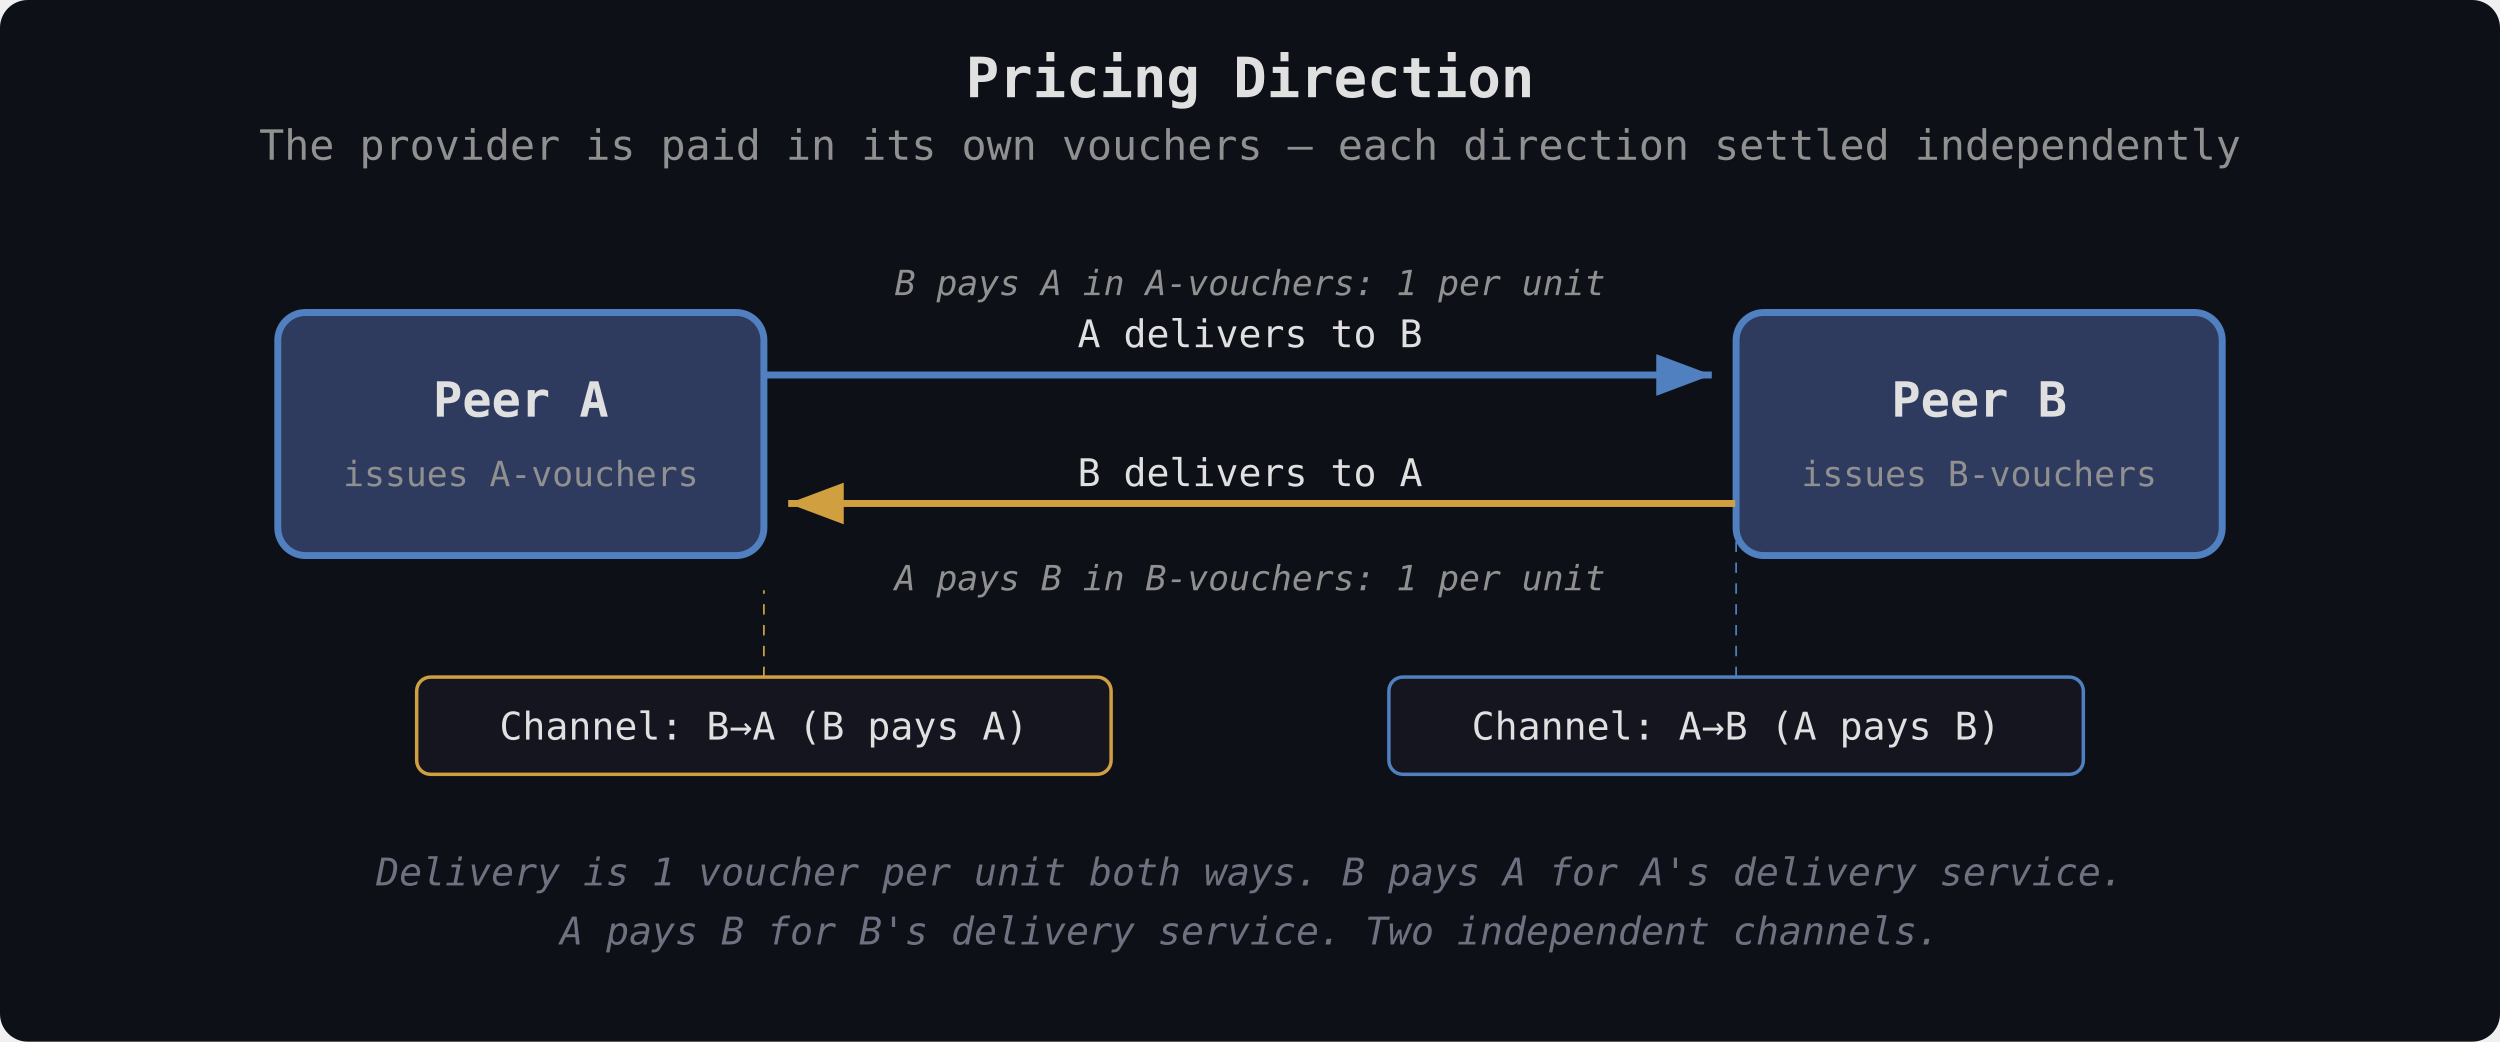
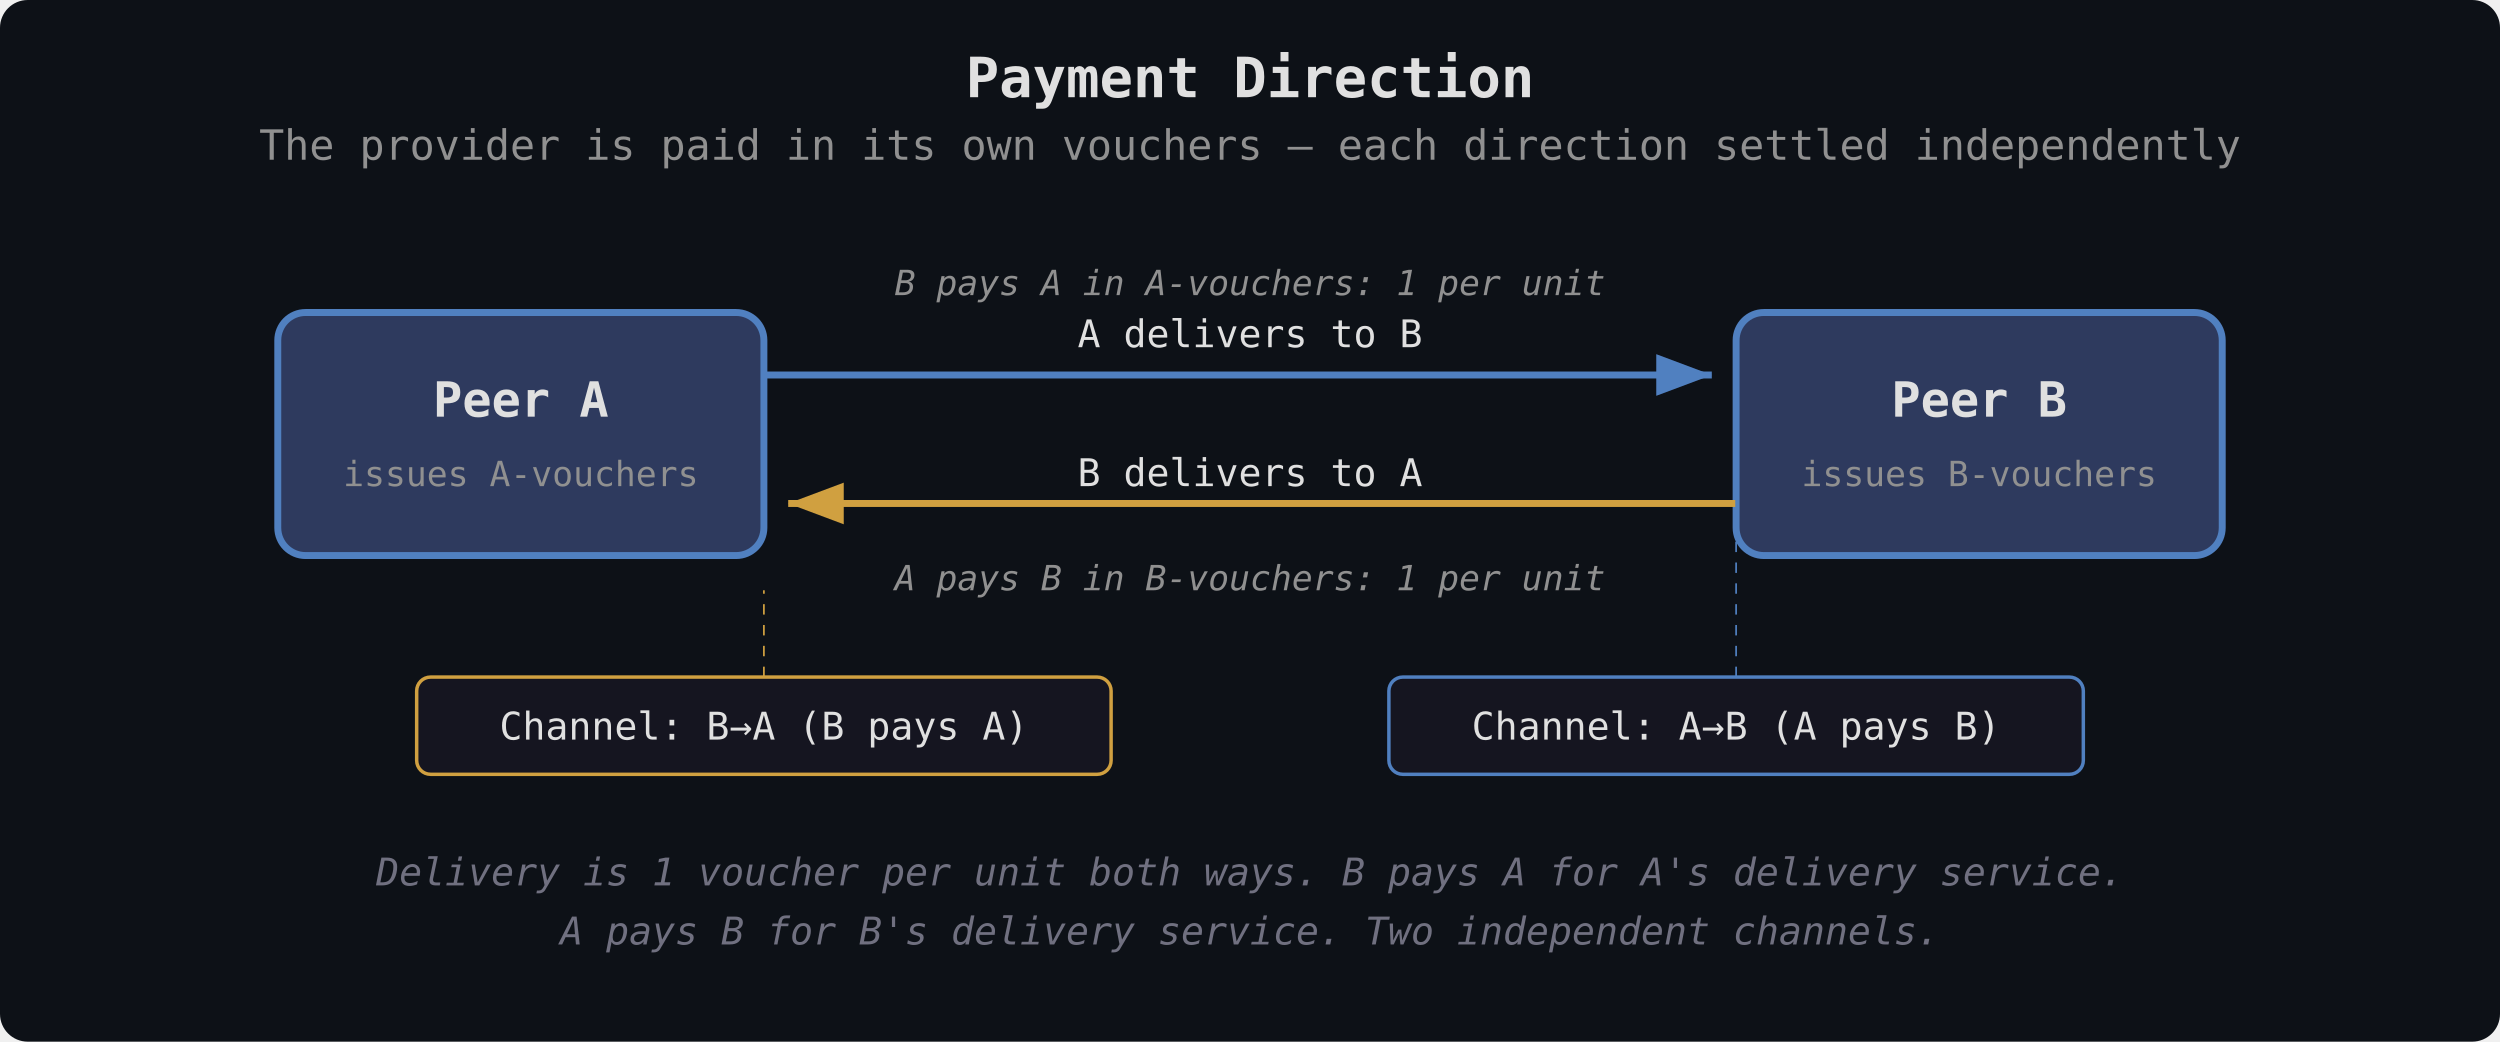
<svg xmlns="http://www.w3.org/2000/svg" viewBox="0 0 720 300" font-family="monospace" font-size="12">
  <style>
    text          { fill: #e0e0e0; }
    text.title    { font-size: 16px; font-weight: bold; }
    text.subtitle { font-size: 12px; fill: #909090; }
    text.nlabel   { font-size: 14px; font-weight: bold; }
    text.nrole    { font-size: 10px; fill: #909090; }
    text.alabel   { font-size: 11px; }
    text.annot    { font-size: 10px; fill: #909090; font-style: italic; }
    text.caption  { font-size: 11px; fill: #707080; font-style: italic; }

    .bg           { fill: #0d1117; }
    .callout      { fill: #151520; }
    .node         { fill: #2e3a5e; stroke: #5080c0; }

    @media (prefers-color-scheme: light) {
      text          { fill: #1f2328; }
      text.subtitle, text.nrole, text.plabel, text.annot, text.altlabel,
      text.elabel, text.mdesc, text.tlabel { fill: #656d76; }
      text.caption  { fill: #7c8186; }
      line.sep, line.life { stroke: #d1d9e0; }
      rect.alt      { stroke: #d1d9e0; }
      .bg           { fill: #ffffff; }
      .callout      { fill: #f6f8fa; }
      .node, rect.node { fill: #ddf4ff; stroke: #0969da; }
      rect.compute, rect.result { fill: #f6f8fa; }
    }
  </style>
  <defs>
    <marker id="pR" markerWidth="8" markerHeight="6" refX="8" refY="3" orient="auto">
      <polygon points="0,0 8,3 0,6" fill="#5080c0" />
    </marker>
    <marker id="pL" markerWidth="8" markerHeight="6" refX="8" refY="3" orient="auto">
      <polygon points="0,0 8,3 0,6" fill="#d0a040" />
    </marker>
  </defs>
  <rect width="720" height="300" rx="8" class="bg" />
-   <text x="360" y="28" text-anchor="middle" class="title">Pricing Direction</text>
+   <text x="360" y="28" text-anchor="middle" class="title">Payment Direction</text>
  <text x="360" y="46" text-anchor="middle" class="subtitle">The provider is paid in its own vouchers — each direction settled independently</text>
  <rect x="80" y="90" width="140" height="70" rx="8" class="node" stroke-width="2" />
  <text x="150" y="120" text-anchor="middle" class="nlabel">Peer A</text>
  <text x="150" y="140" text-anchor="middle" class="nrole">issues A-vouchers</text>
  <rect x="500" y="90" width="140" height="70" rx="8" class="node" stroke="#d0a040" stroke-width="2" />
  <text x="570" y="120" text-anchor="middle" class="nlabel">Peer B</text>
  <text x="570" y="140" text-anchor="middle" class="nrole">issues B-vouchers</text>
  <line x1="220" y1="108" x2="493" y2="108" stroke="#5080c0" stroke-width="2" marker-end="url(#pR)" />
  <text x="360" y="100" text-anchor="middle" class="alabel" fill="#5080c0">A delivers to B</text>
  <text x="360" y="85" text-anchor="middle" class="annot">B pays A in A-vouchers: 1 per unit</text>
  <line x1="500" y1="145" x2="227" y2="145" stroke="#d0a040" stroke-width="2" marker-end="url(#pL)" />
  <text x="360" y="140" text-anchor="middle" class="alabel" fill="#d0a040">B delivers to A</text>
  <text x="360" y="170" text-anchor="middle" class="annot">A pays B in B-vouchers: 1 per unit</text>
  <rect x="120" y="195" width="200" height="28" rx="4" class="callout" stroke="#d0a040" stroke-width="1" />
  <text x="220" y="213" text-anchor="middle" class="alabel" fill="#d0a040">Channel: B→A (B pays A)</text>
  <rect x="400" y="195" width="200" height="28" rx="4" class="callout" stroke="#5080c0" stroke-width="1" />
  <text x="500" y="213" text-anchor="middle" class="alabel" fill="#5080c0">Channel: A→B (A pays B)</text>
  <line x1="220" y1="195" x2="220" y2="170" stroke="#d0a040" stroke-width="0.5" stroke-dasharray="3,3" />
  <line x1="500" y1="195" x2="500" y2="100" stroke="#5080c0" stroke-width="0.5" stroke-dasharray="3,3" />
  <text x="360" y="255" text-anchor="middle" class="caption">Delivery is 1 voucher per unit both ways. B pays A for A's delivery service.</text>
  <text x="360" y="272" text-anchor="middle" class="caption">A pays B for B's delivery service. Two independent channels.</text>
</svg>
